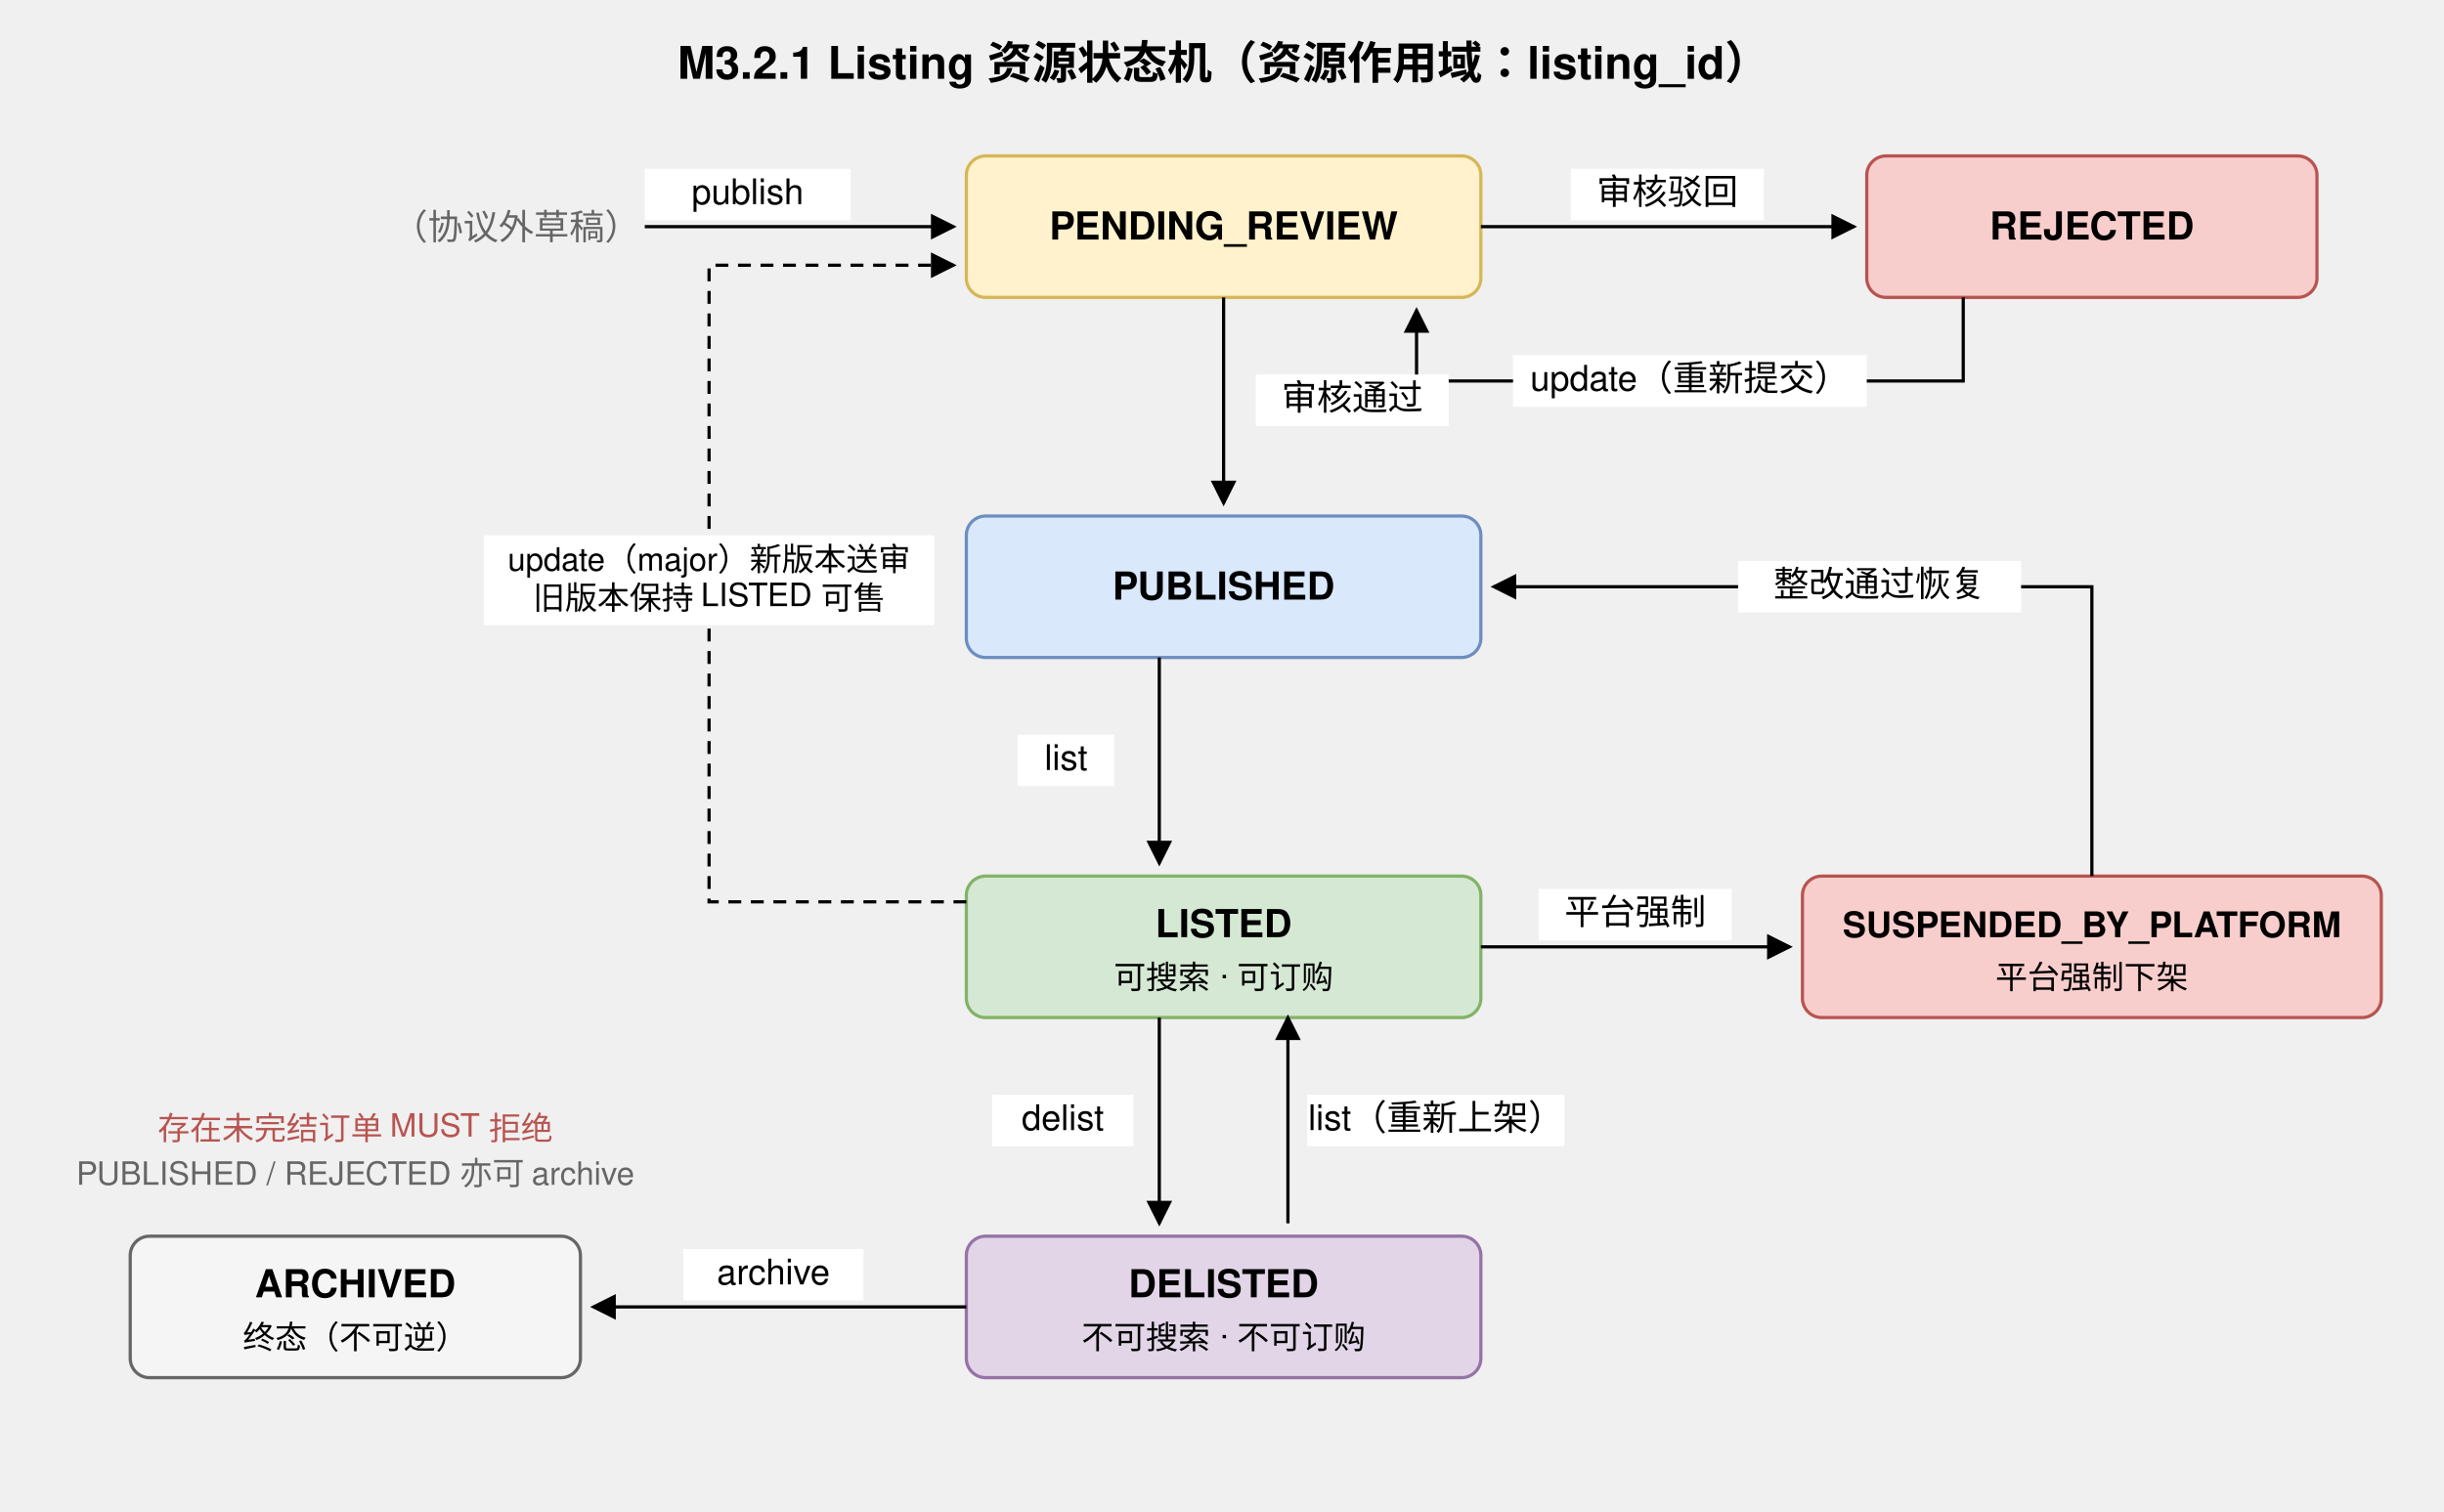
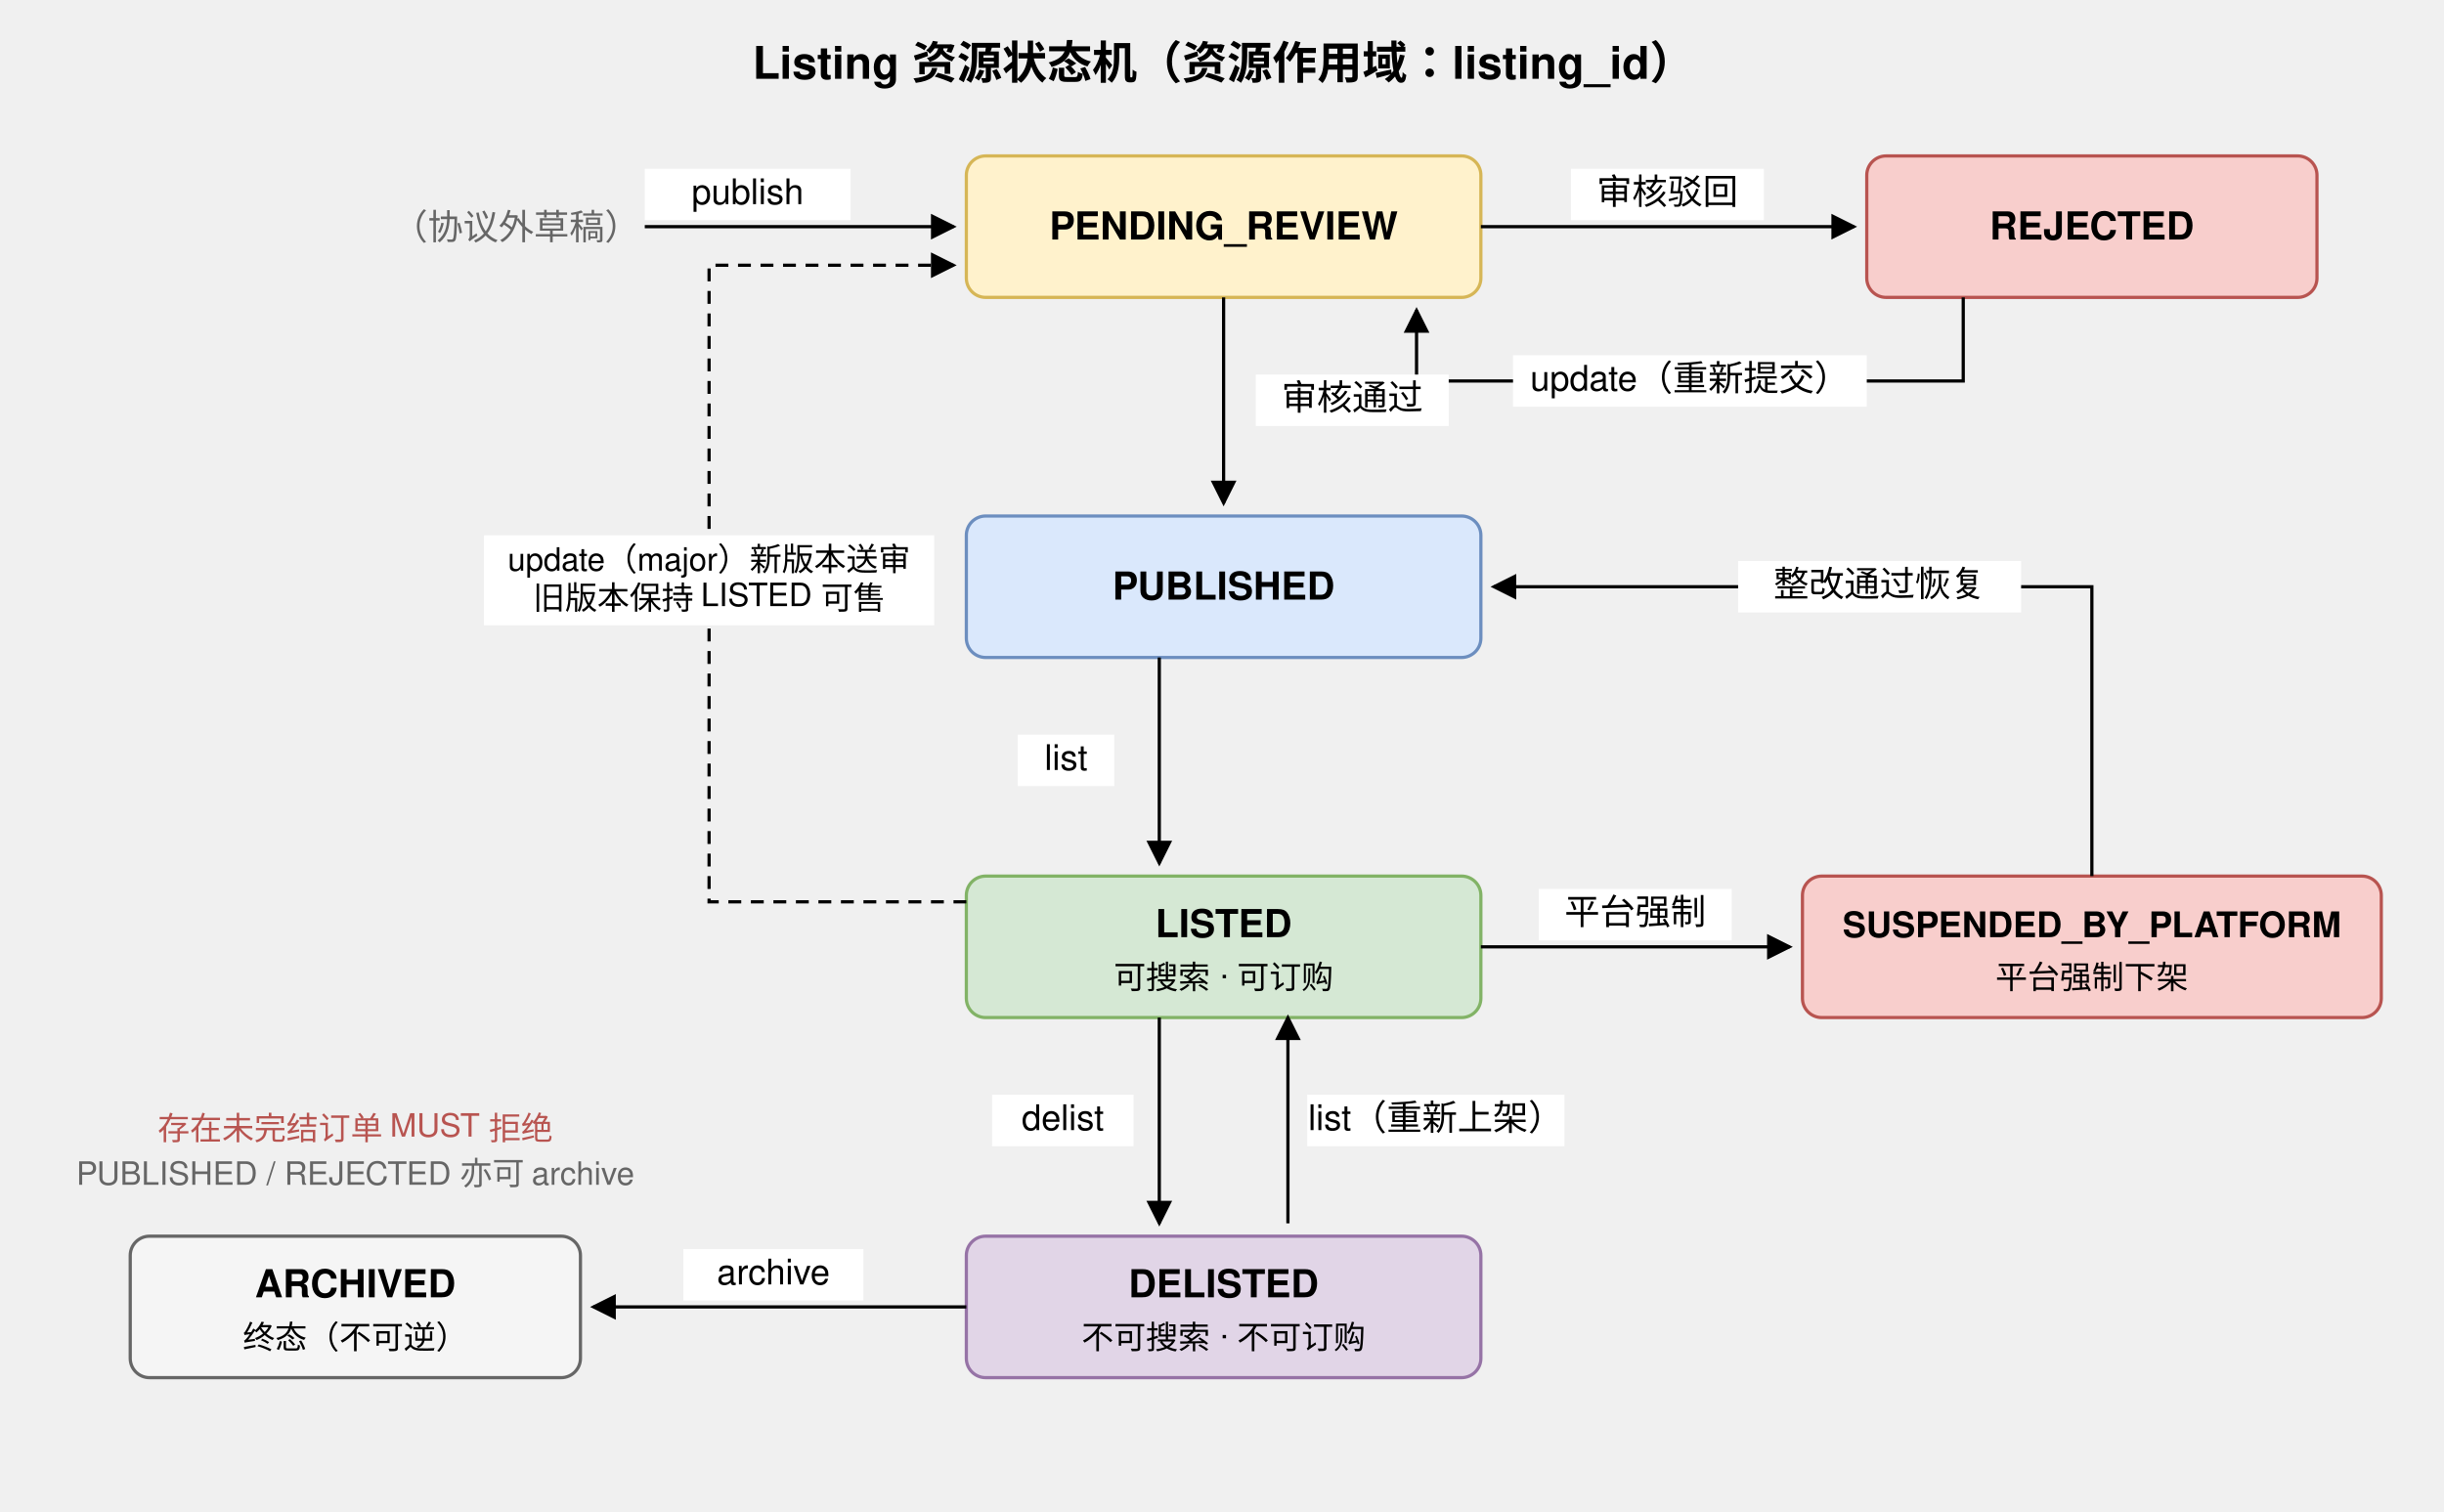
<svg xmlns="http://www.w3.org/2000/svg" version="1.1" width="760px" height="470px" viewBox="-0.5 -0.5 760 470" font-family="Helvetica">
  <defs>
    <marker id="mLstArrow" markerWidth="10" markerHeight="10" refX="7" refY="4" orient="auto" markerUnits="userSpaceOnUse">
      <path d="M0,0 L8,4 L0,8 Z" fill="rgb(0,0,0)" />
    </marker>
  </defs>
  <g>
-     <text x="380" y="24" text-anchor="middle" font-size="14" font-weight="bold">M3.2.1 Listing 资源状态机（资源作用域：listing_id）</text>
+     <text x="380" y="24" text-anchor="middle" font-size="14" font-weight="bold">Listing 资源状态机（资源作用域：listing_id）</text>
    <rect x="300" y="48" width="160" height="44" rx="6" fill="#fff2cc" stroke="#d6b656" />
    <text x="380" y="74" text-anchor="middle" font-size="12" font-weight="bold">PENDING_REVIEW</text>
    <rect x="580" y="48" width="140" height="44" rx="6" fill="#f8cecc" stroke="#b85450" />
    <text x="650" y="74" text-anchor="middle" font-size="12" font-weight="bold">REJECTED</text>
    <rect x="300" y="160" width="160" height="44" rx="6" fill="#dae8fc" stroke="#6c8ebf" />
    <text x="380" y="186" text-anchor="middle" font-size="12" font-weight="bold">PUBLISHED</text>
    <rect x="300" y="272" width="160" height="44" rx="6" fill="#d5e8d4" stroke="#82b366" />
    <text x="380" y="291" text-anchor="middle" font-size="12" font-weight="bold">LISTED</text>
    <text x="380" y="307" text-anchor="middle" font-size="10">可搜索 · 可订购</text>
    <rect x="560" y="272" width="180" height="44" rx="6" fill="#f8cecc" stroke="#b85450" />
    <text x="650" y="291" text-anchor="middle" font-size="11" font-weight="bold">SUSPENDED_BY_PLATFORM</text>
    <text x="650" y="307" text-anchor="middle" font-size="10">平台强制下架</text>
    <rect x="300" y="384" width="160" height="44" rx="6" fill="#e1d5e7" stroke="#9673a6" />
    <text x="380" y="403" text-anchor="middle" font-size="12" font-weight="bold">DELISTED</text>
    <text x="380" y="419" text-anchor="middle" font-size="10">不可搜索 · 不可订购</text>
    <rect x="40" y="384" width="140" height="44" rx="6" fill="#f5f5f5" stroke="#666666" />
    <text x="110" y="403" text-anchor="middle" font-size="12" font-weight="bold">ARCHIVED</text>
    <text x="110" y="419" text-anchor="middle" font-size="10">终态（不可逆）</text>
    <path d="M 380 8 L 380 44" fill="none" stroke="rgb(0,0,0)" marker-end="url(#mLstArrow)" opacity="0" />
    <path d="M 200 70 L 296 70" fill="none" stroke="rgb(0,0,0)" marker-end="url(#mLstArrow)" />
    <g font-size="11" text-anchor="middle">
      <rect x="200" y="52" width="64" height="16" fill="#fff" />
      <text x="232" y="63">publish</text>
    </g>
    <text x="160" y="74" text-anchor="middle" font-size="11" fill="#666">（协议外草稿）</text>
    <path d="M 460 70 L 576 70" fill="none" stroke="rgb(0,0,0)" marker-end="url(#mLstArrow)" />
    <g font-size="11" text-anchor="middle">
      <rect x="488" y="52" width="60" height="16" fill="#fff" />
      <text x="518" y="63">审核驳回</text>
    </g>
    <path d="M 650 92 L 650 126 L 470 126 L 470 92 L 462 92" fill="none" stroke="rgb(0,0,0)" marker-end="url(#mLstArrow)" opacity="0" />
    <path d="M 610 92 L 610 118 L 440 118 L 440 96" fill="none" stroke="rgb(0,0,0)" marker-end="url(#mLstArrow)" />
    <g font-size="11" text-anchor="middle">
      <rect x="470" y="110" width="110" height="16" fill="#fff" />
      <text x="525" y="121">update（重新提交）</text>
    </g>
    <path d="M 380 92 L 380 156" fill="none" stroke="rgb(0,0,0)" marker-end="url(#mLstArrow)" />
    <g font-size="11" text-anchor="middle">
      <rect x="390" y="116" width="60" height="16" fill="#fff" />
      <text x="420" y="127">审核通过</text>
    </g>
    <path d="M 360 204 L 360 268" fill="none" stroke="rgb(0,0,0)" marker-end="url(#mLstArrow)" />
    <g font-size="11" text-anchor="middle">
      <rect x="316" y="228" width="30" height="16" fill="#fff" />
      <text x="331" y="239">list</text>
    </g>
    <path d="M 400 268 L 400 204" fill="none" stroke="rgb(0,0,0)" marker-end="url(#mLstArrow)" opacity="0" />
    <path d="M 360 316 L 360 380" fill="none" stroke="rgb(0,0,0)" marker-end="url(#mLstArrow)" />
    <g font-size="11" text-anchor="middle">
      <rect x="308" y="340" width="44" height="16" fill="#fff" />
      <text x="330" y="351">delist</text>
    </g>
    <path d="M 400 380 L 400 316" fill="none" stroke="rgb(0,0,0)" marker-end="url(#mLstArrow)" />
    <g font-size="11" text-anchor="middle">
      <rect x="406" y="340" width="80" height="16" fill="#fff" />
      <text x="446" y="351">list（重新上架）</text>
    </g>
    <path d="M 460 294 L 556 294" fill="none" stroke="rgb(0,0,0)" marker-end="url(#mLstArrow)" />
    <g font-size="11" text-anchor="middle">
      <rect x="478" y="276" width="60" height="16" fill="#fff" />
      <text x="508" y="287">平台强制</text>
    </g>
    <path d="M 650 272 L 650 182 L 464 182" fill="none" stroke="rgb(0,0,0)" marker-end="url(#mLstArrow)" />
    <g font-size="11" text-anchor="middle">
      <rect x="540" y="174" width="88" height="16" fill="#fff" />
      <text x="584" y="185">整改通过恢复</text>
    </g>
    <path d="M 300 294 L 240 294 L 240 70 L 260 70" fill="none" stroke="rgb(0,0,0)" stroke-dasharray="4 3" marker-end="url(#mLstArrow)" opacity="0" />
    <path d="M 300 280 L 220 280 L 220 82 L 296 82" fill="none" stroke="rgb(0,0,0)" stroke-dasharray="4 3" marker-end="url(#mLstArrow)" />
    <g font-size="10" text-anchor="middle">
      <rect x="150" y="166" width="140" height="28" fill="#fff" />
      <text x="220" y="177">update（major）新版本送审</text>
      <text x="220" y="189">旧版本保持 LISTED 可售</text>
    </g>
    <path d="M 300 406 L 184 406" fill="none" stroke="rgb(0,0,0)" marker-end="url(#mLstArrow)" />
    <g font-size="11" text-anchor="middle">
      <rect x="212" y="388" width="56" height="16" fill="#fff" />
      <text x="240" y="399">archive</text>
    </g>
    <path d="M 110 384 L 110 240 L 296 182" fill="none" stroke="rgb(0,0,0)" stroke-dasharray="4 3" opacity="0" />
    <text x="110" y="368" text-anchor="middle" font-size="10" fill="#666">PUBLISHED / REJECTED 亦可 archive</text>
    <text x="110" y="354" text-anchor="middle" font-size="10" fill="#b85450">存在未完结订单 MUST 拒绝</text>
  </g>
</svg>
